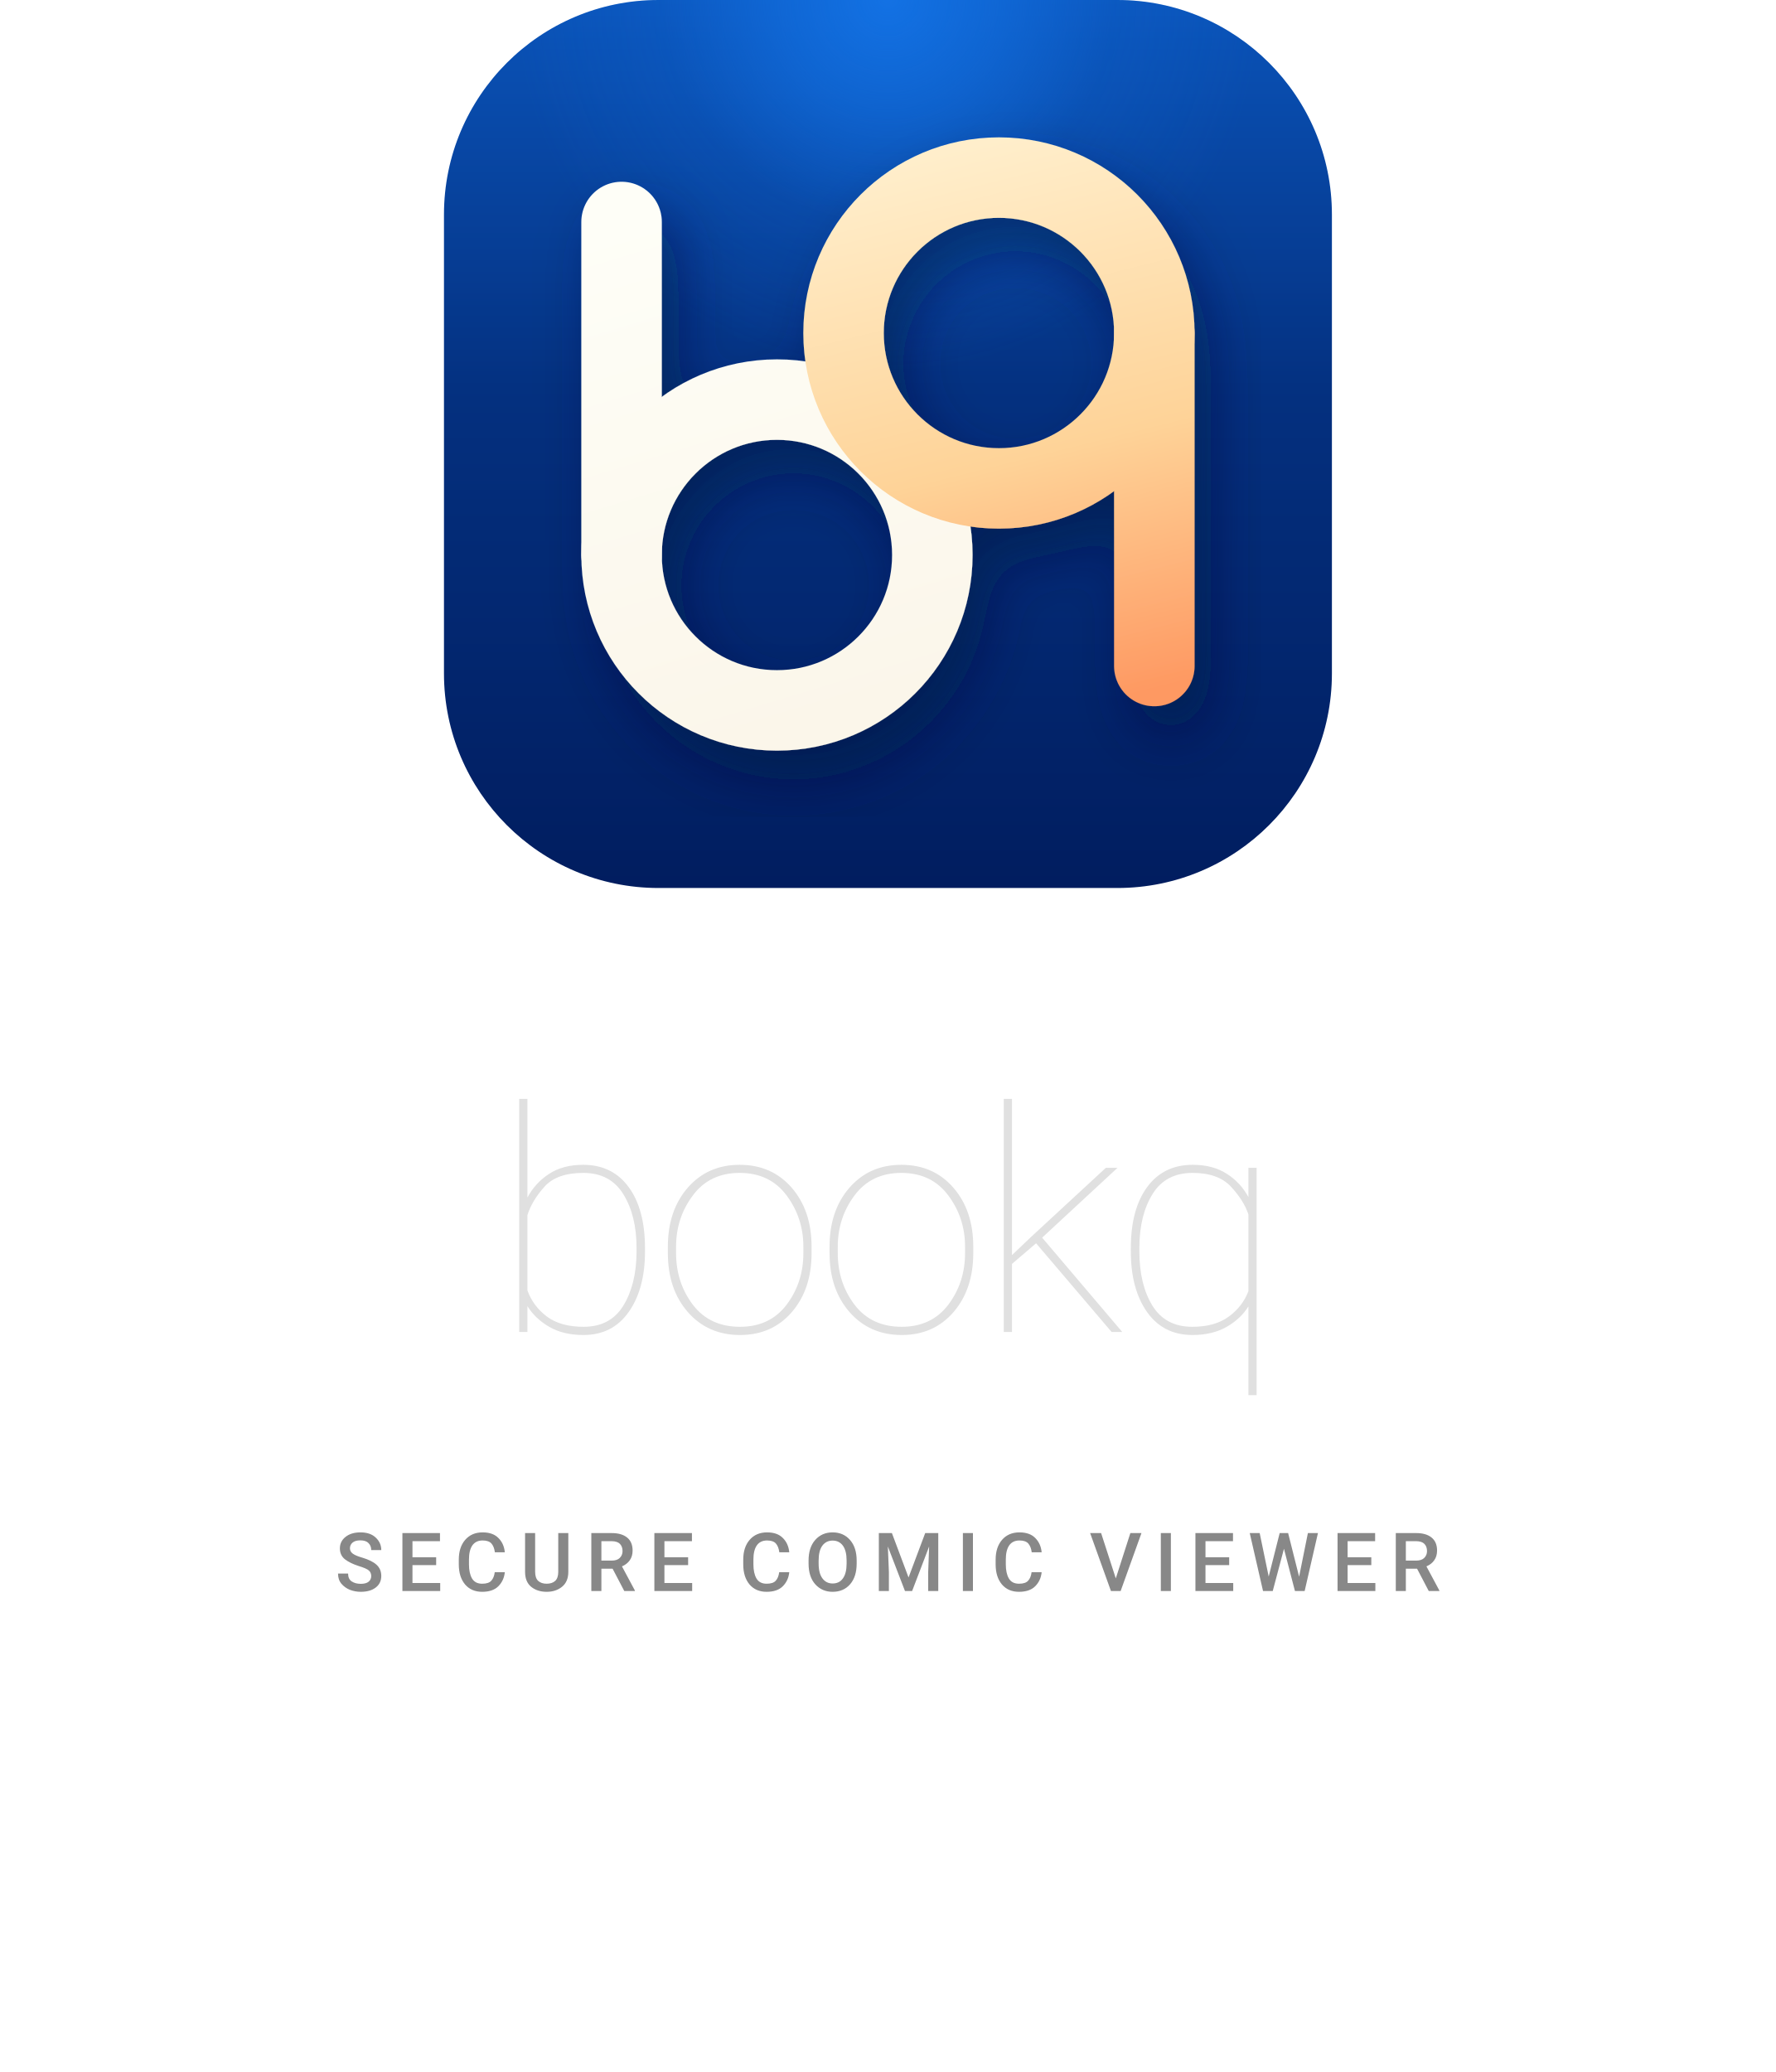
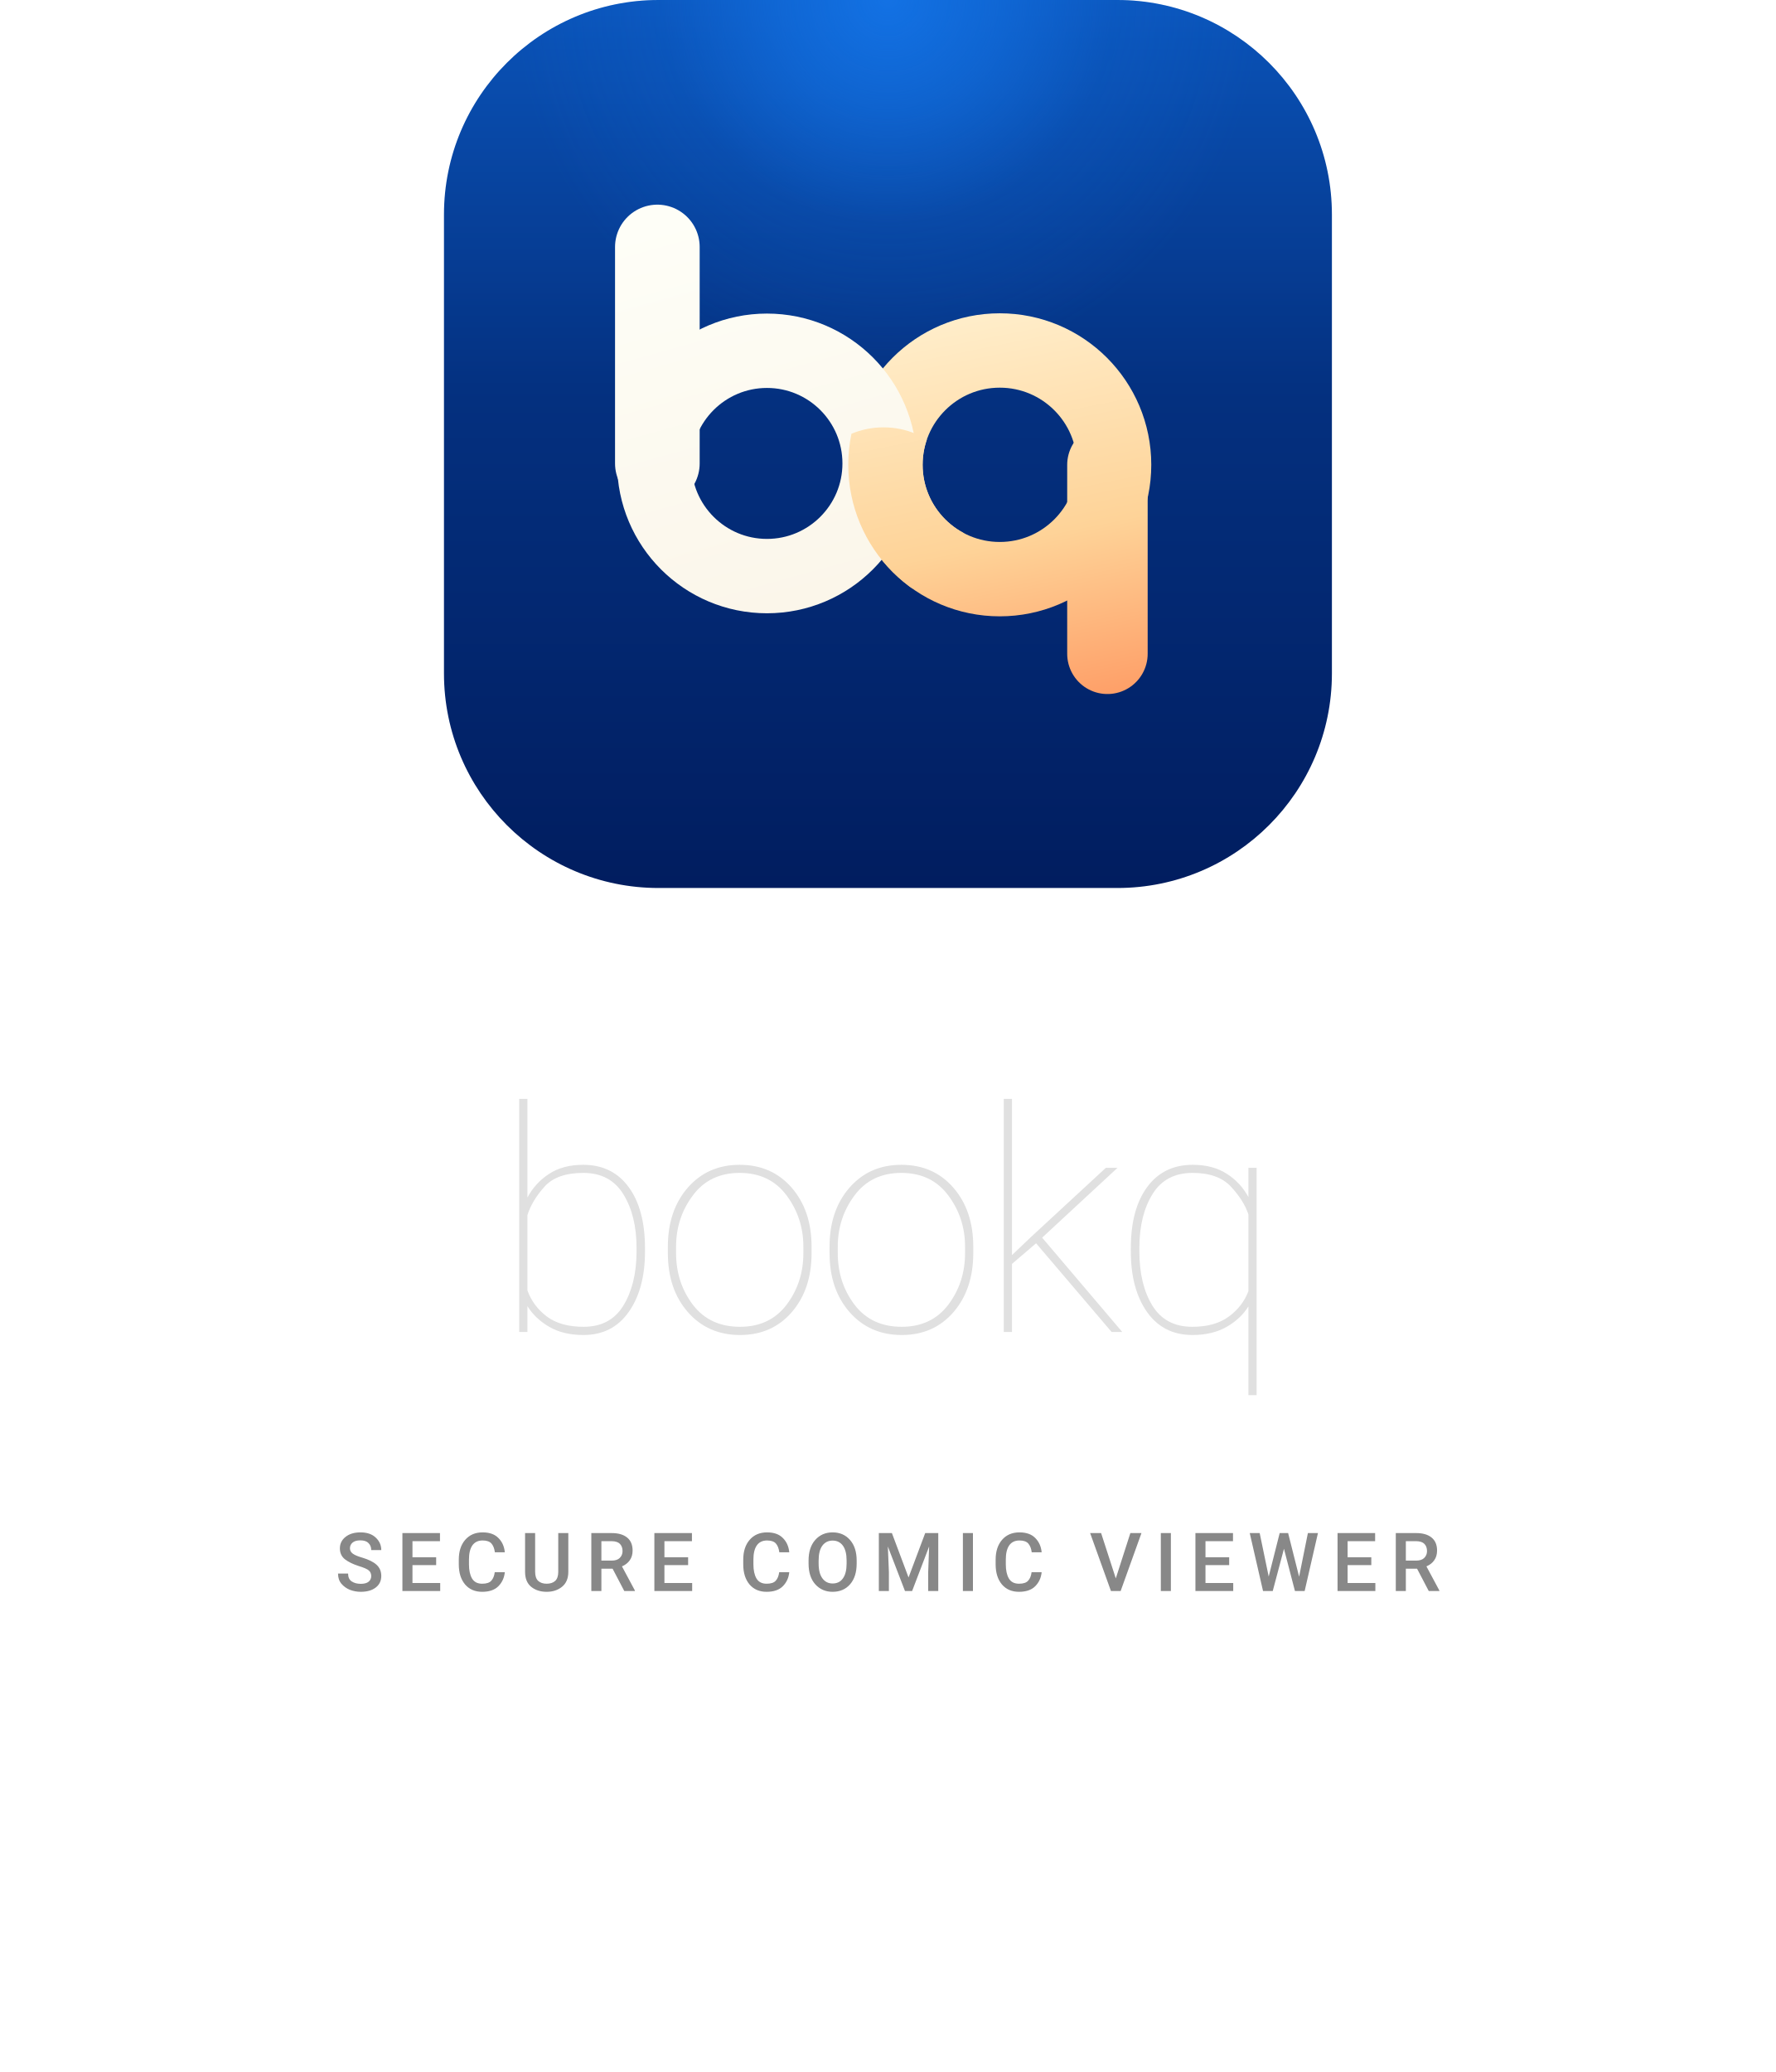
<svg xmlns="http://www.w3.org/2000/svg" viewBox="0 0 240 280">
  <defs>
    <linearGradient id="bg" x1="0" y1="0" x2="0" y2="1">
      <stop offset="0" stop-color="#0A54BA" />
      <stop offset="0.45" stop-color="#04307F" />
      <stop offset="1" stop-color="#011D5F" />
    </linearGradient>
    <radialGradient id="glow" cx="0.5" cy="0" r="0.42">
      <stop offset="0" stop-color="#1373E6" stop-opacity="0.95" />
      <stop offset="0.3" stop-color="#1373E6" stop-opacity="0.6" />
      <stop offset="0.6" stop-color="#1373E6" stop-opacity="0.18" />
      <stop offset="1" stop-color="#1373E6" stop-opacity="0" />
    </radialGradient>
-     <linearGradient id="inkB" gradientUnits="userSpaceOnUse" x1="6.4" y1="8" x2="12" y2="26.5">
+     <linearGradient id="inkB" gradientUnits="userSpaceOnUse" x1="7.7" y1="8" x2="11.6" y2="22">
      <stop offset="0" stop-color="#FEFEF7" />
      <stop offset="1" stop-color="#FBF6EA" />
    </linearGradient>
-     <linearGradient id="inkQ" gradientUnits="userSpaceOnUse" x1="20" y1="5" x2="25" y2="25">
+     <linearGradient id="inkQ" gradientUnits="userSpaceOnUse" x1="20" y1="11" x2="23" y2="26">
      <stop offset="0" stop-color="#FFEECB" />
      <stop offset="0.55" stop-color="#FED398" />
      <stop offset="1" stop-color="#FE9962" />
    </linearGradient>
-     <filter id="inkShadow" x="-20%" y="-20%" width="140%" height="140%">
-       <feDropShadow dx="0.6" dy="1.1" stdDeviation="1.0" flood-color="#02113A" flood-opacity="0.5" />
-     </filter>
+     <clipPath id="weaveClip">
+       <circle cx="15.84" cy="18.4" r="3.0" />
+     </clipPath>
  </defs>
  <rect x="60" width="120" height="120" rx="29" fill="url(#bg)" />
  <rect x="60" width="120" height="120" rx="29" fill="url(#glow)" />
-   <g transform="translate(60,0) scale(3.75)" fill="none" stroke-linecap="round" stroke-width="2.9" filter="url(#inkShadow)">
-     <line x1="6.4" y1="8" x2="6.4" y2="20" stroke="url(#inkB)" />
-     <line x1="25.6" y1="12" x2="25.6" y2="24" stroke="url(#inkQ)" />
-     <circle cx="12" cy="20" r="5.6" stroke="url(#inkB)" />
-     <circle cx="20" cy="12" r="5.6" stroke="url(#inkQ)" />
+   <g transform="translate(60,0) scale(3.75)" fill="none" stroke-linecap="round">
+     <circle cx="20.03" cy="16.75" r="4.12" stroke="url(#inkQ)" stroke-width="2.68" />
+     <line x1="23.91" y1="16.75" x2="23.91" y2="23.56" stroke="url(#inkQ)" stroke-width="2.9" />
+     <circle cx="11.64" cy="16.7" r="4.06" stroke="url(#inkB)" stroke-width="2.68" />
+     <line x1="7.69" y1="8.9" x2="7.69" y2="16.7" stroke="url(#inkB)" stroke-width="3.05" />
+     <g clip-path="url(#weaveClip)">
+       <circle cx="20.03" cy="16.75" r="4.12" stroke="url(#inkQ)" stroke-width="2.68" />
+     </g>
  </g>
  <text x="120" y="180" font-family="-apple-system, BlinkMacSystemFont, 'Segoe UI', Roboto, sans-serif" font-size="42" font-weight="200" fill="#e0e0e0" text-anchor="middle" letter-spacing="-0.03em">bookq</text>
  <text x="120" y="215" font-family="-apple-system, BlinkMacSystemFont, 'Segoe UI', Roboto, sans-serif" font-size="11" font-weight="500" fill="#888" text-anchor="middle" letter-spacing="0.15em">SECURE COMIC VIEWER</text>
</svg>
